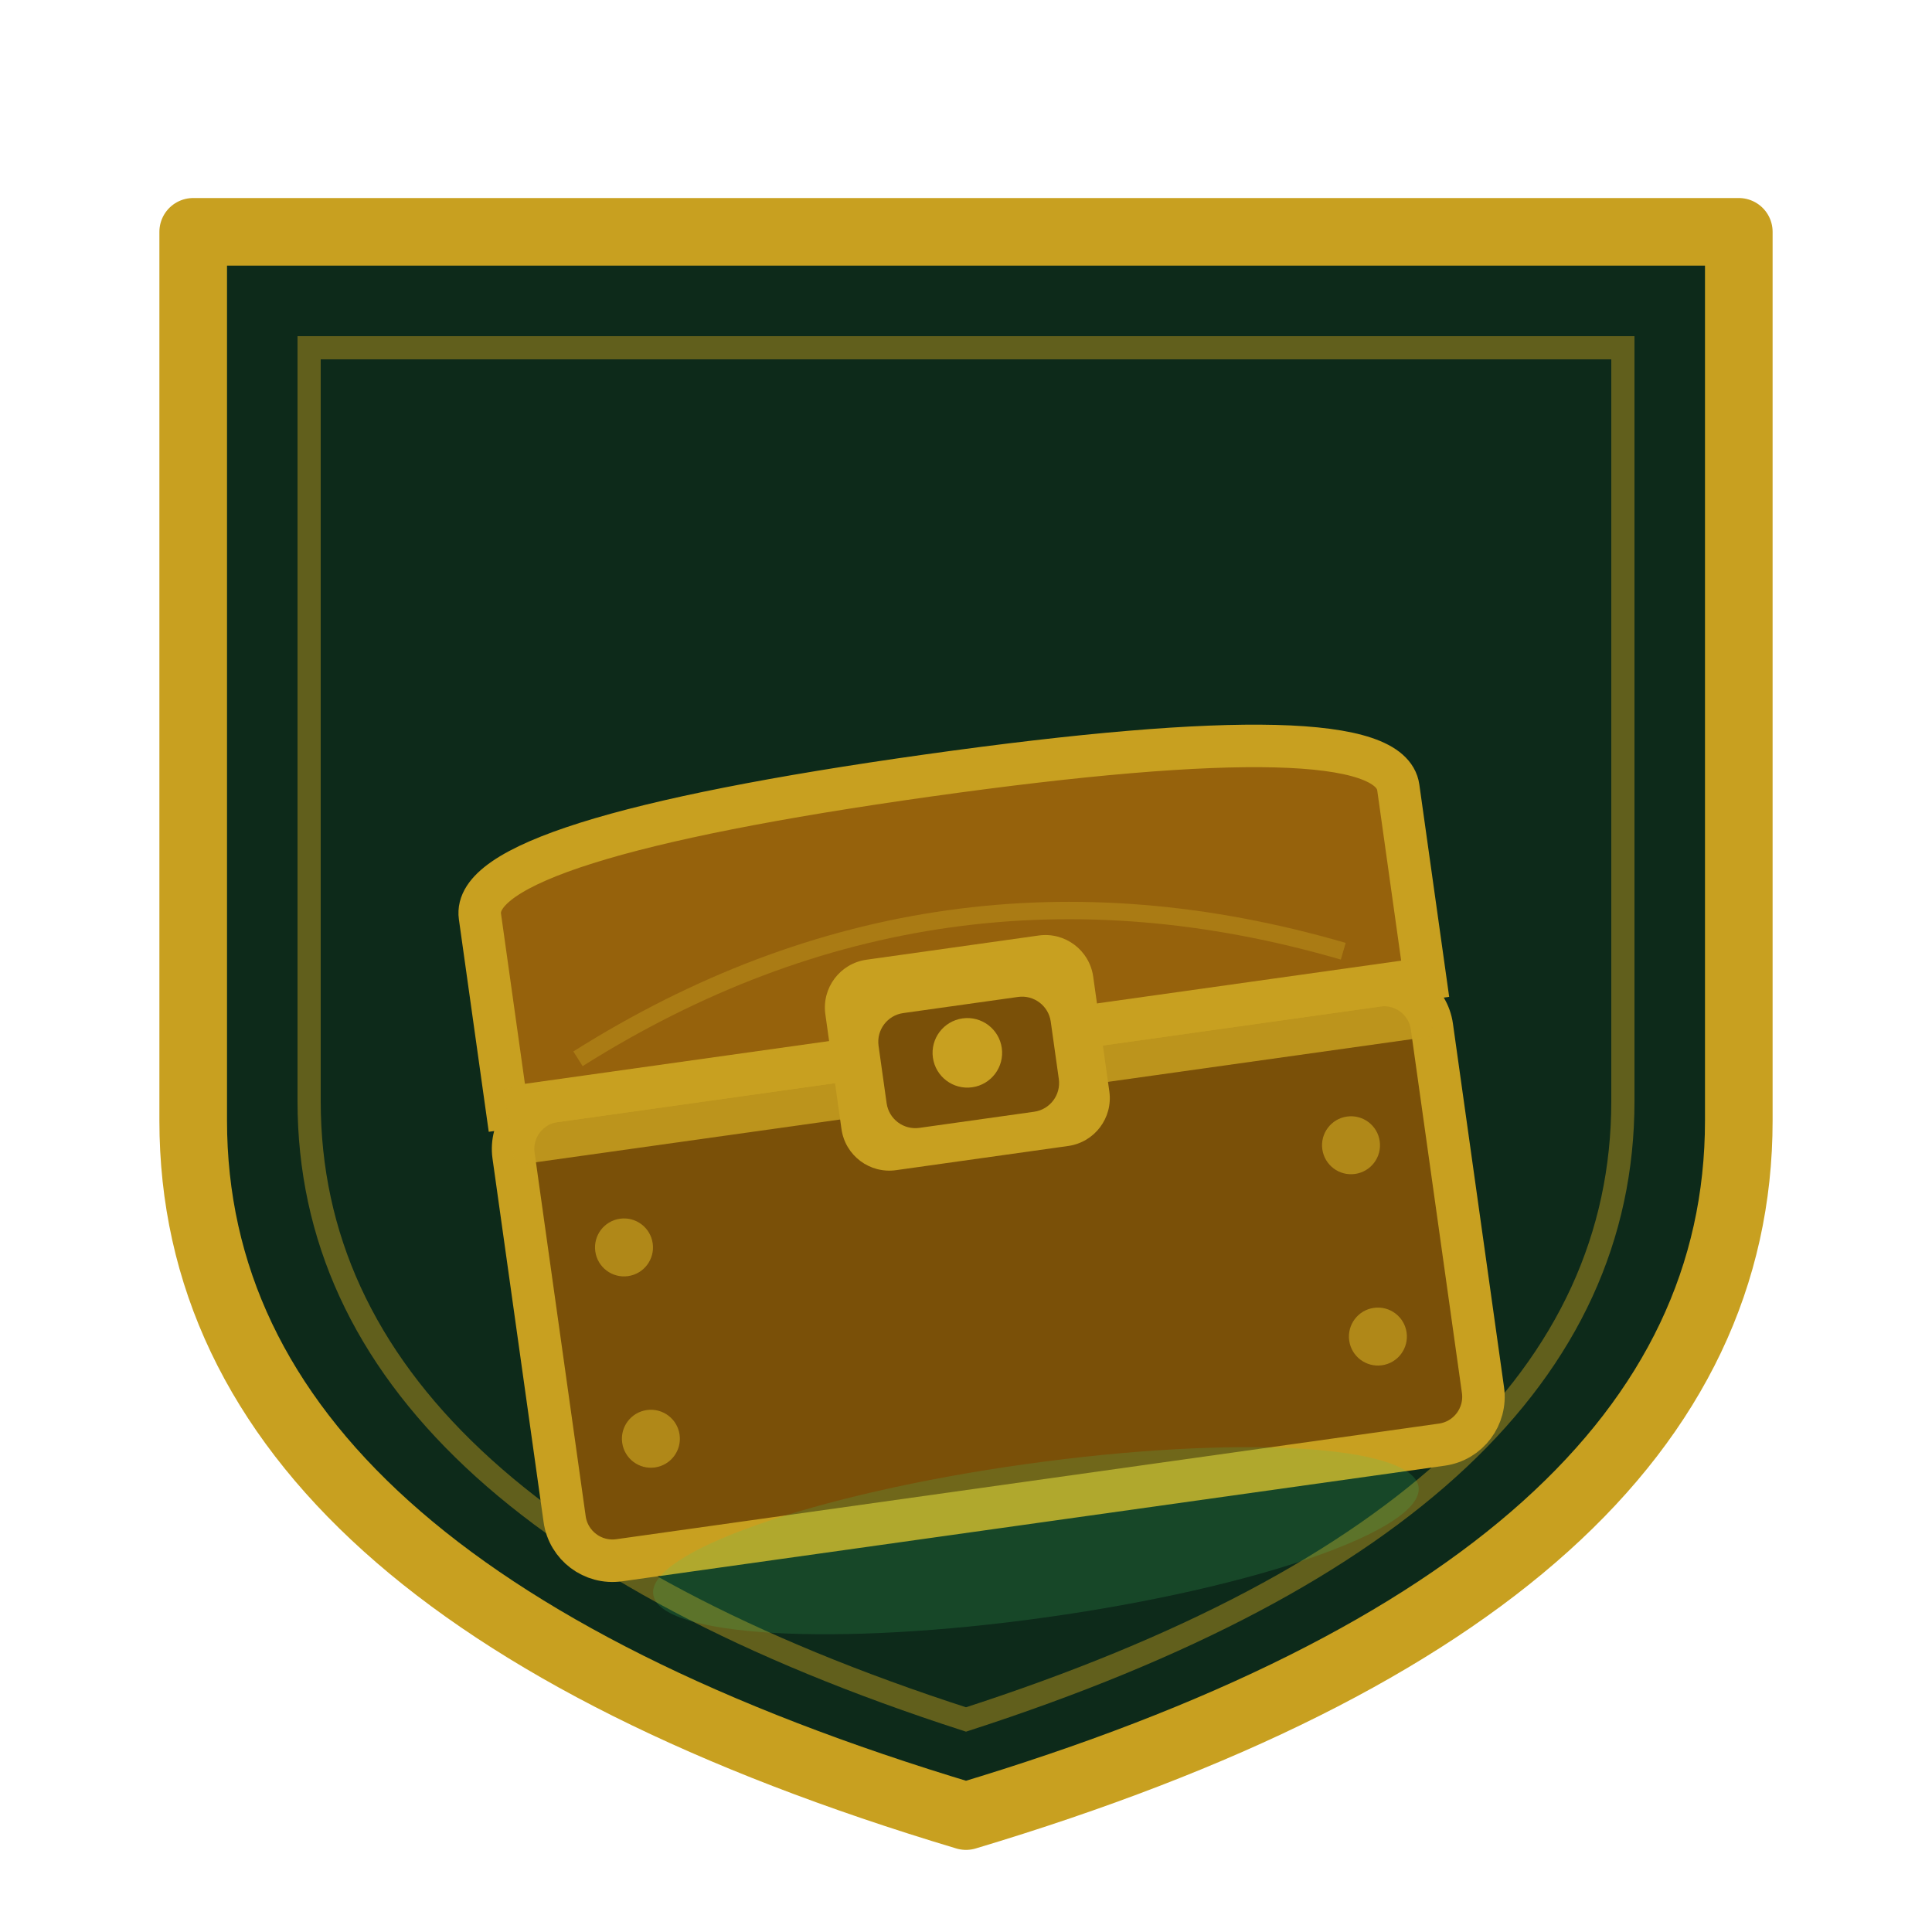
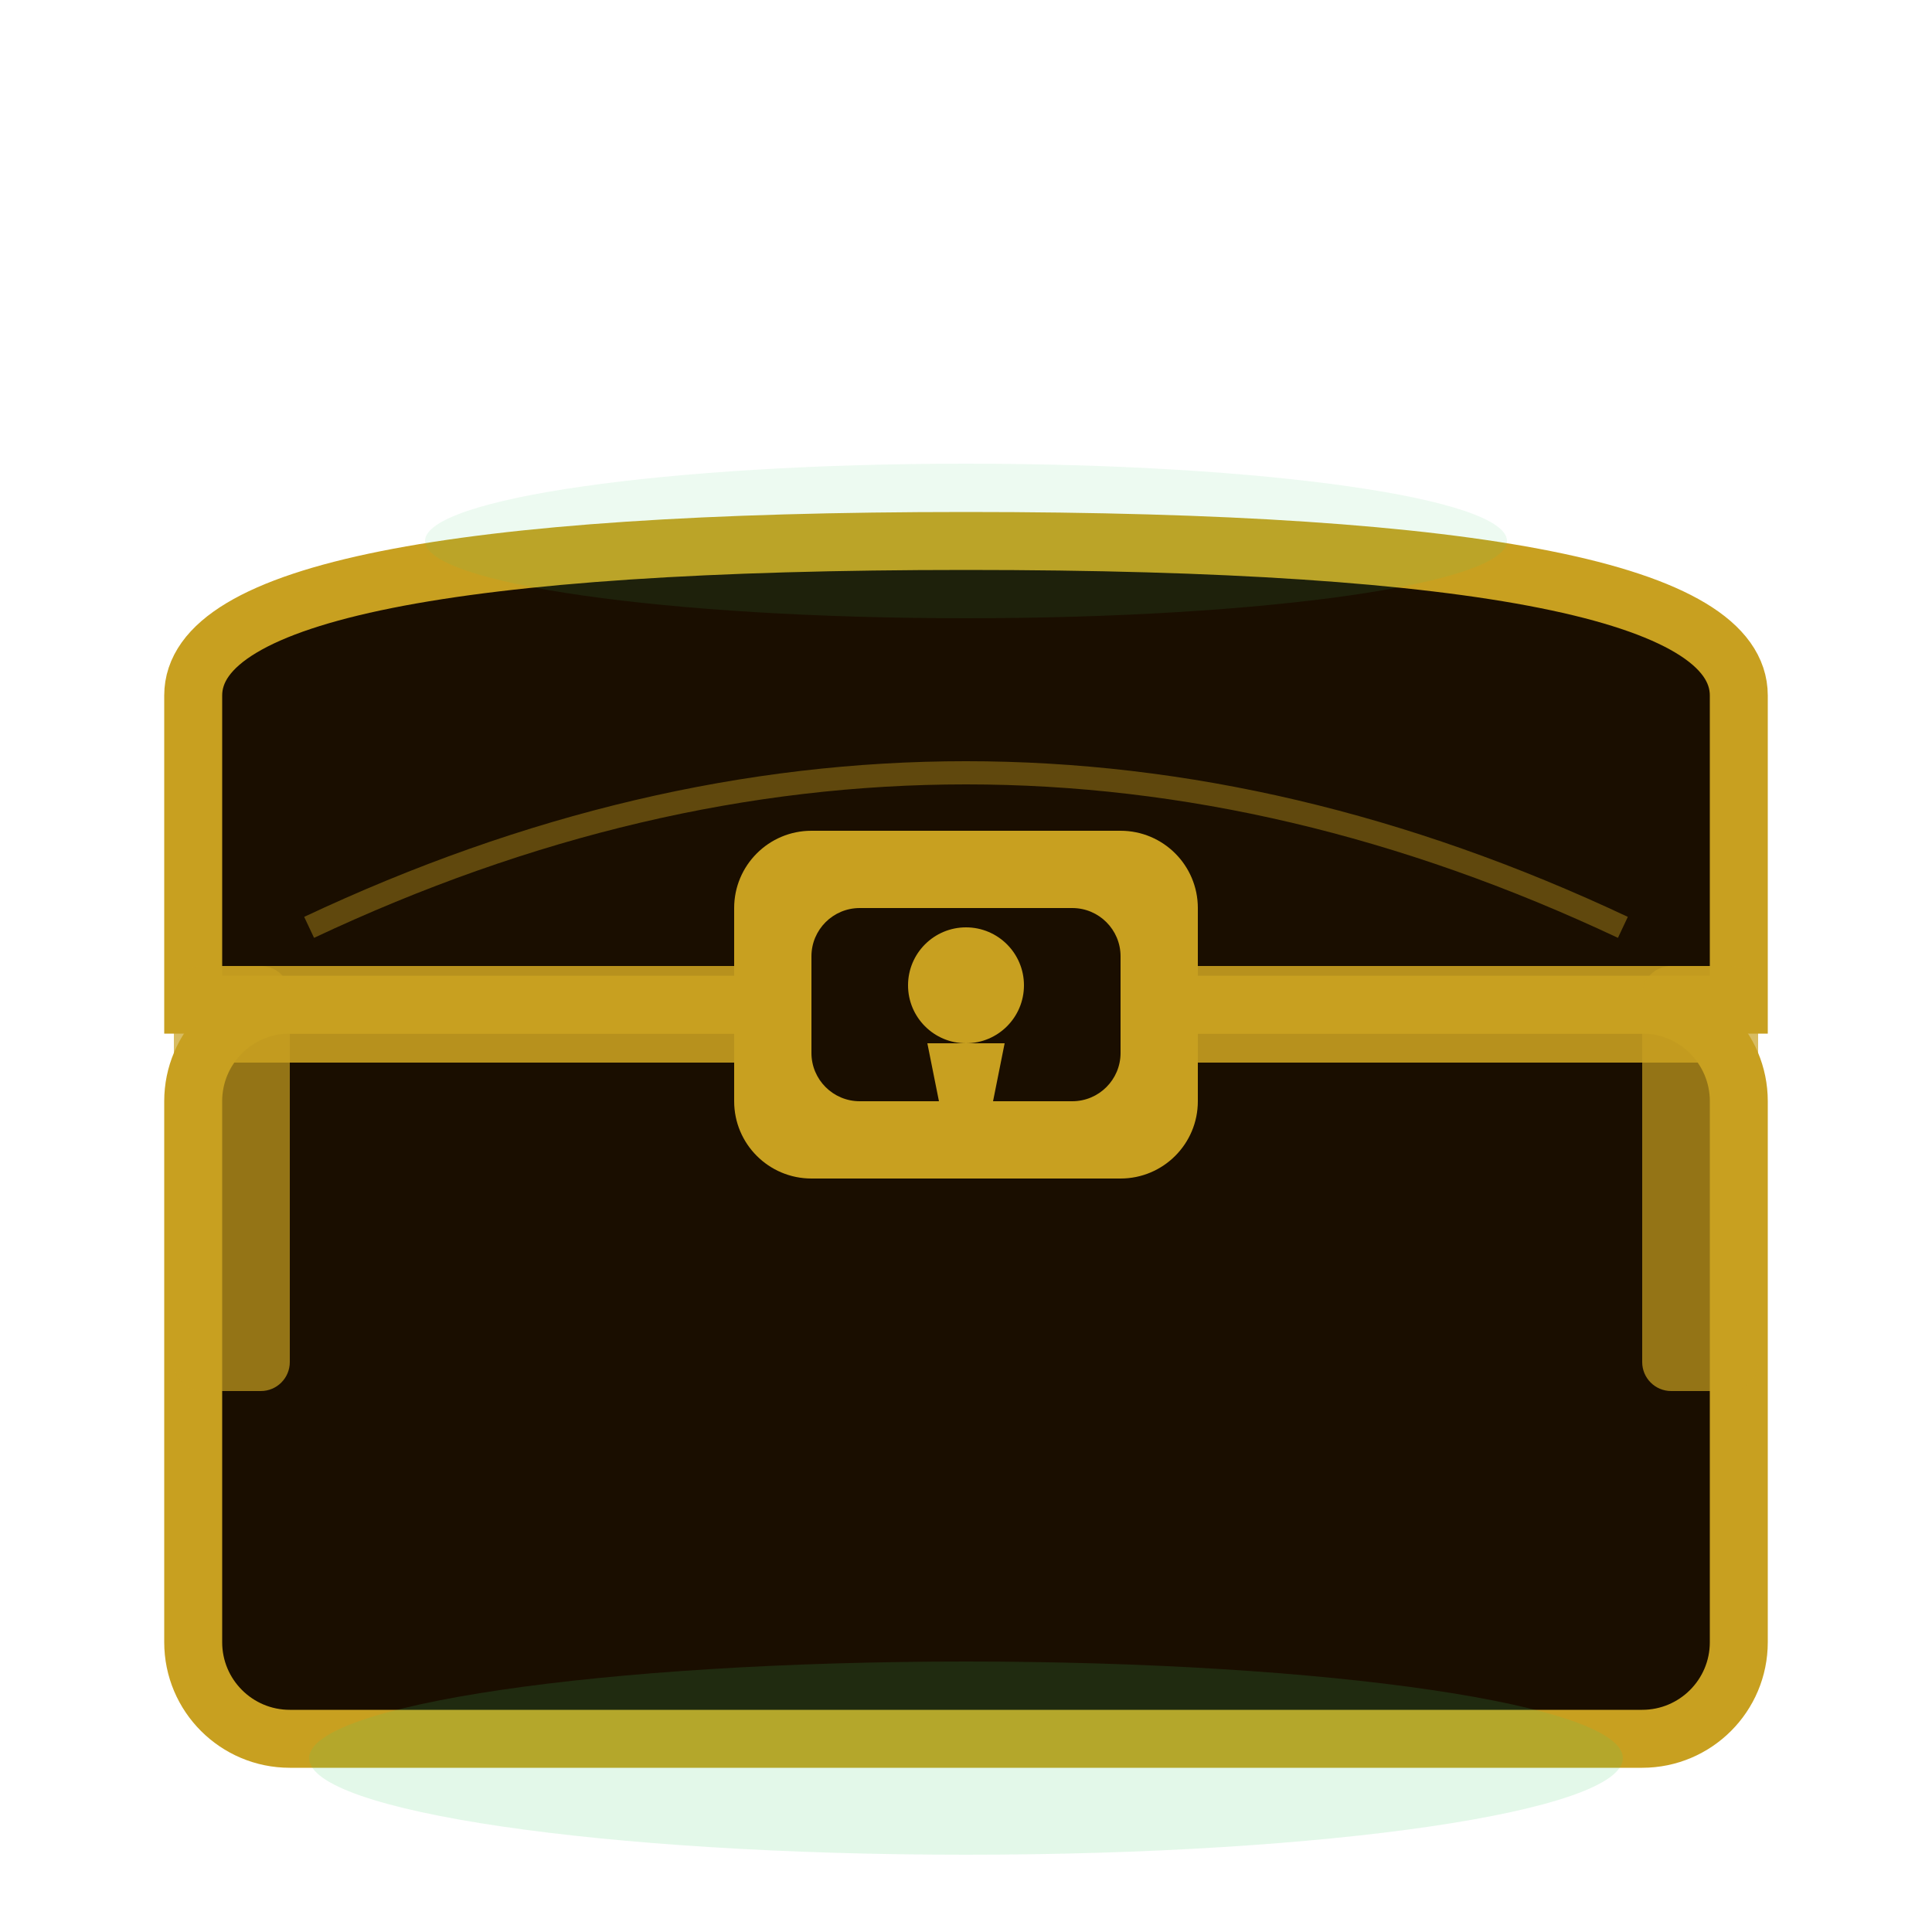
<svg xmlns="http://www.w3.org/2000/svg" viewBox="0 0 100 100" fill="none">
-   <path d="M10,12 L90,12 L90,58 Q90,82 50,94 Q10,82 10,58 Z" fill="#0d2a1a" stroke="#C8A020" stroke-width="3.5" stroke-linejoin="round" />
-   <path d="M16,18 L84,18 L84,57 Q84,78 50,89 Q16,78 16,57 Z" fill="none" stroke="#C8A020" stroke-width="1.2" opacity="0.45" />
-   <g transform="translate(50,54) rotate(-8)">
-     <rect x="-24" y="0" width="48" height="24" rx="2.5" fill="#7a5008" stroke="#C8A020" stroke-width="2.2" />
-     <path d="M-24,0 L-24,-10 Q-24,-14 0,-14 Q24,-14 24,-10 L24,0 Z" fill="#96620c" stroke="#C8A020" stroke-width="2.2" />
-     <path d="M-20,-2 Q0,-11 20,-2" stroke="#C8A020" stroke-width="0.9" fill="none" opacity="0.4" />
-     <rect x="-24" y="-1" width="48" height="4" fill="#C8A020" opacity="0.85" />
-     <rect x="-7" y="-5" width="14" height="11" rx="2.5" fill="#C8A020" />
-     <rect x="-4.5" y="-2" width="9" height="6" rx="1.5" fill="#7a5008" />
-     <circle cx="0" cy="0.5" r="1.8" fill="#C8A020" />
-     <circle cx="-19" cy="8" r="1.5" fill="#C8A020" opacity="0.7" />
-     <circle cx="19" cy="8" r="1.5" fill="#C8A020" opacity="0.7" />
-     <circle cx="-19" cy="18" r="1.5" fill="#C8A020" opacity="0.7" />
-     <circle cx="19" cy="18" r="1.5" fill="#C8A020" opacity="0.7" />
-     <ellipse cx="0" cy="26" rx="20" ry="4" fill="#44cf6c" opacity="0.18" />
-   </g>
+   <rect x="10" y="52" width="80" height="38" rx="5" fill="#1a0e00" stroke="#C8A020" stroke-width="3" />
+   <path d="M10,52 L10,36 Q10,28 50,28 Q90,28 90,36 L90,52 Z" fill="#1a0e00" stroke="#C8A020" stroke-width="3" />
+   <path d="M16,48 Q50,32 84,48" stroke="#C8A020" stroke-width="1.2" fill="none" opacity="0.4" />
+   <rect x="10" y="50" width="80" height="5" fill="#C8A020" opacity="0.9" />
+   <rect x="38" y="43" width="24" height="18" rx="4" fill="#C8A020" />
+   <rect x="42" y="47" width="16" height="10" rx="2.5" fill="#1a0e00" />
+   <circle cx="50" cy="51" r="3" fill="#C8A020" />
+   <path d="M48,54 L52,54 L51,59 L49,59 Z" fill="#C8A020" />
+   <rect x="9" y="50" width="6" height="22" rx="1.5" fill="#C8A020" opacity="0.7" />
+   <rect x="85" y="50" width="6" height="22" rx="1.5" fill="#C8A020" opacity="0.7" />
+   <ellipse cx="50" cy="91" rx="34" ry="5" fill="#44cf6c" opacity="0.15" />
+   <ellipse cx="50" cy="28" rx="28" ry="4" fill="#44cf6c" opacity="0.1" />
</svg>
